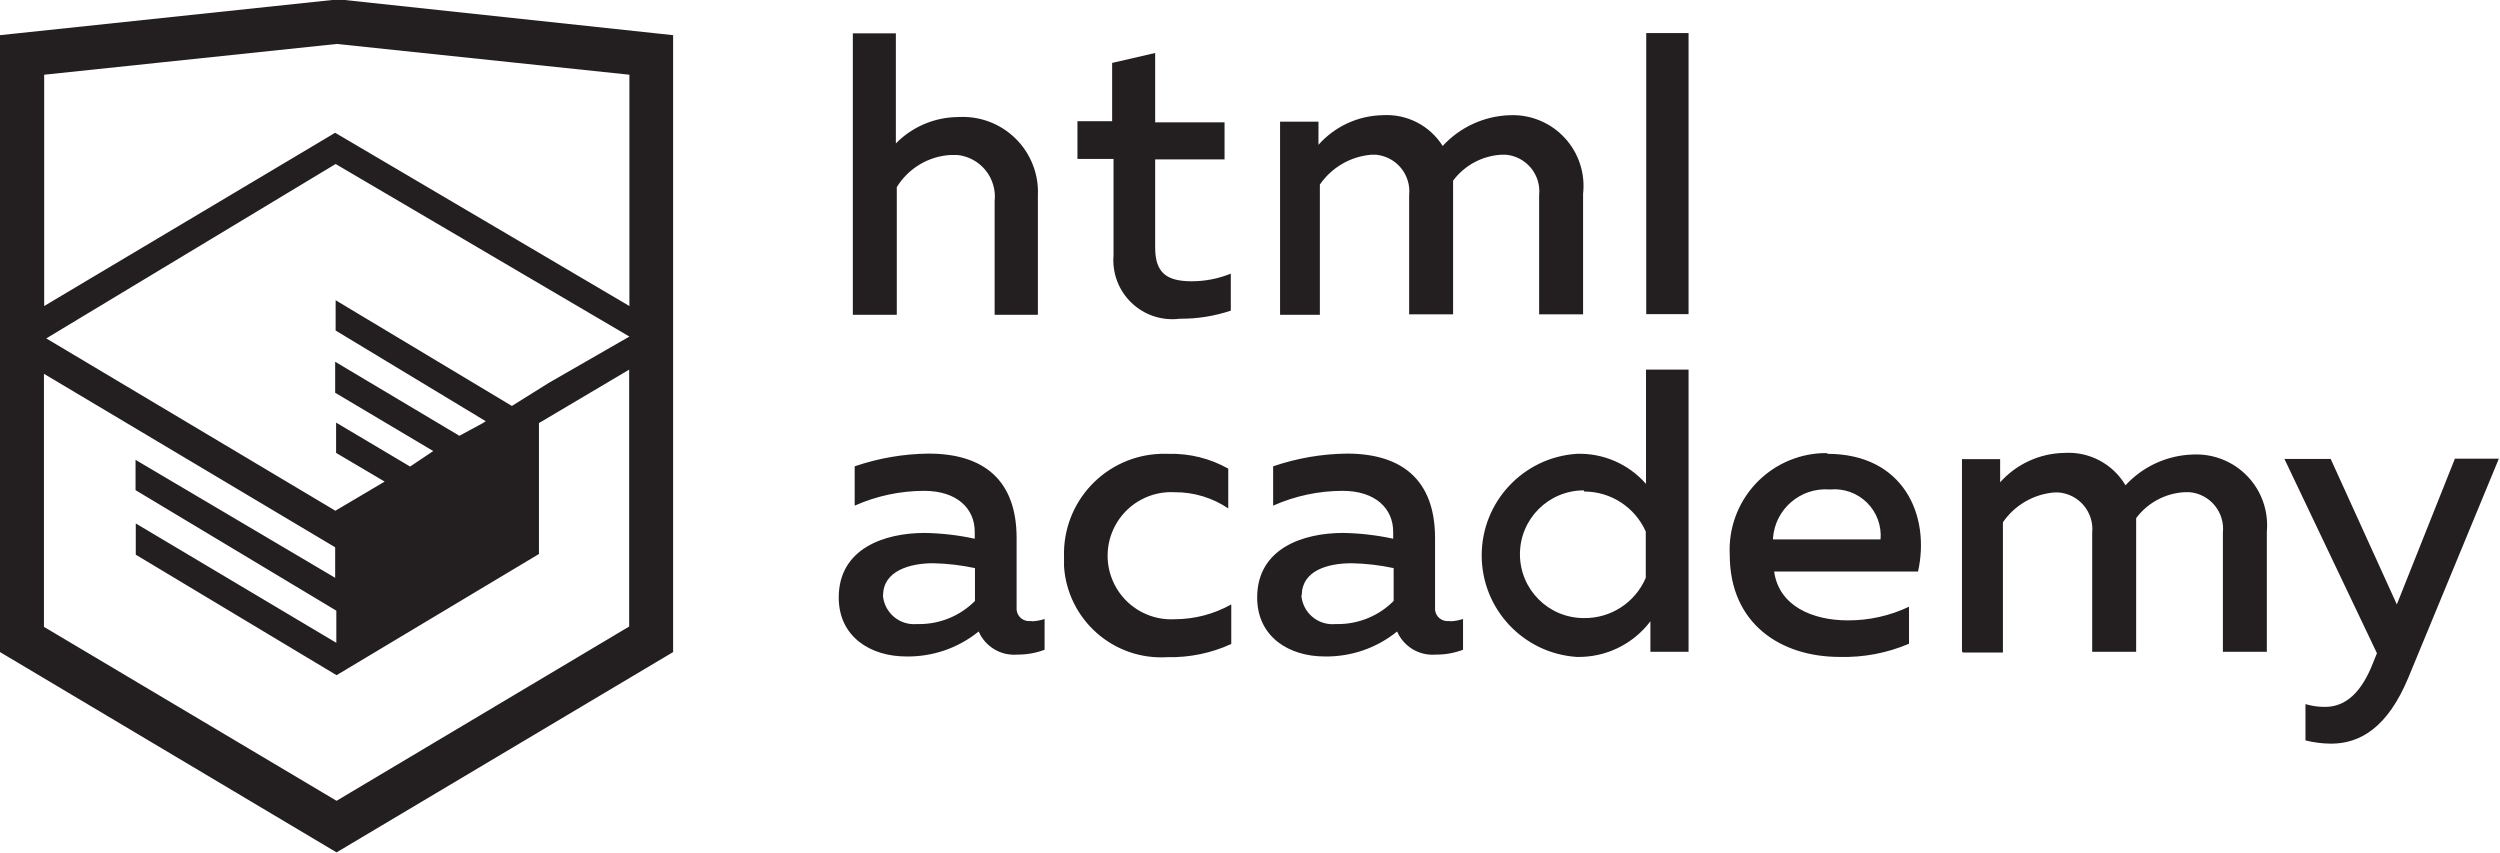
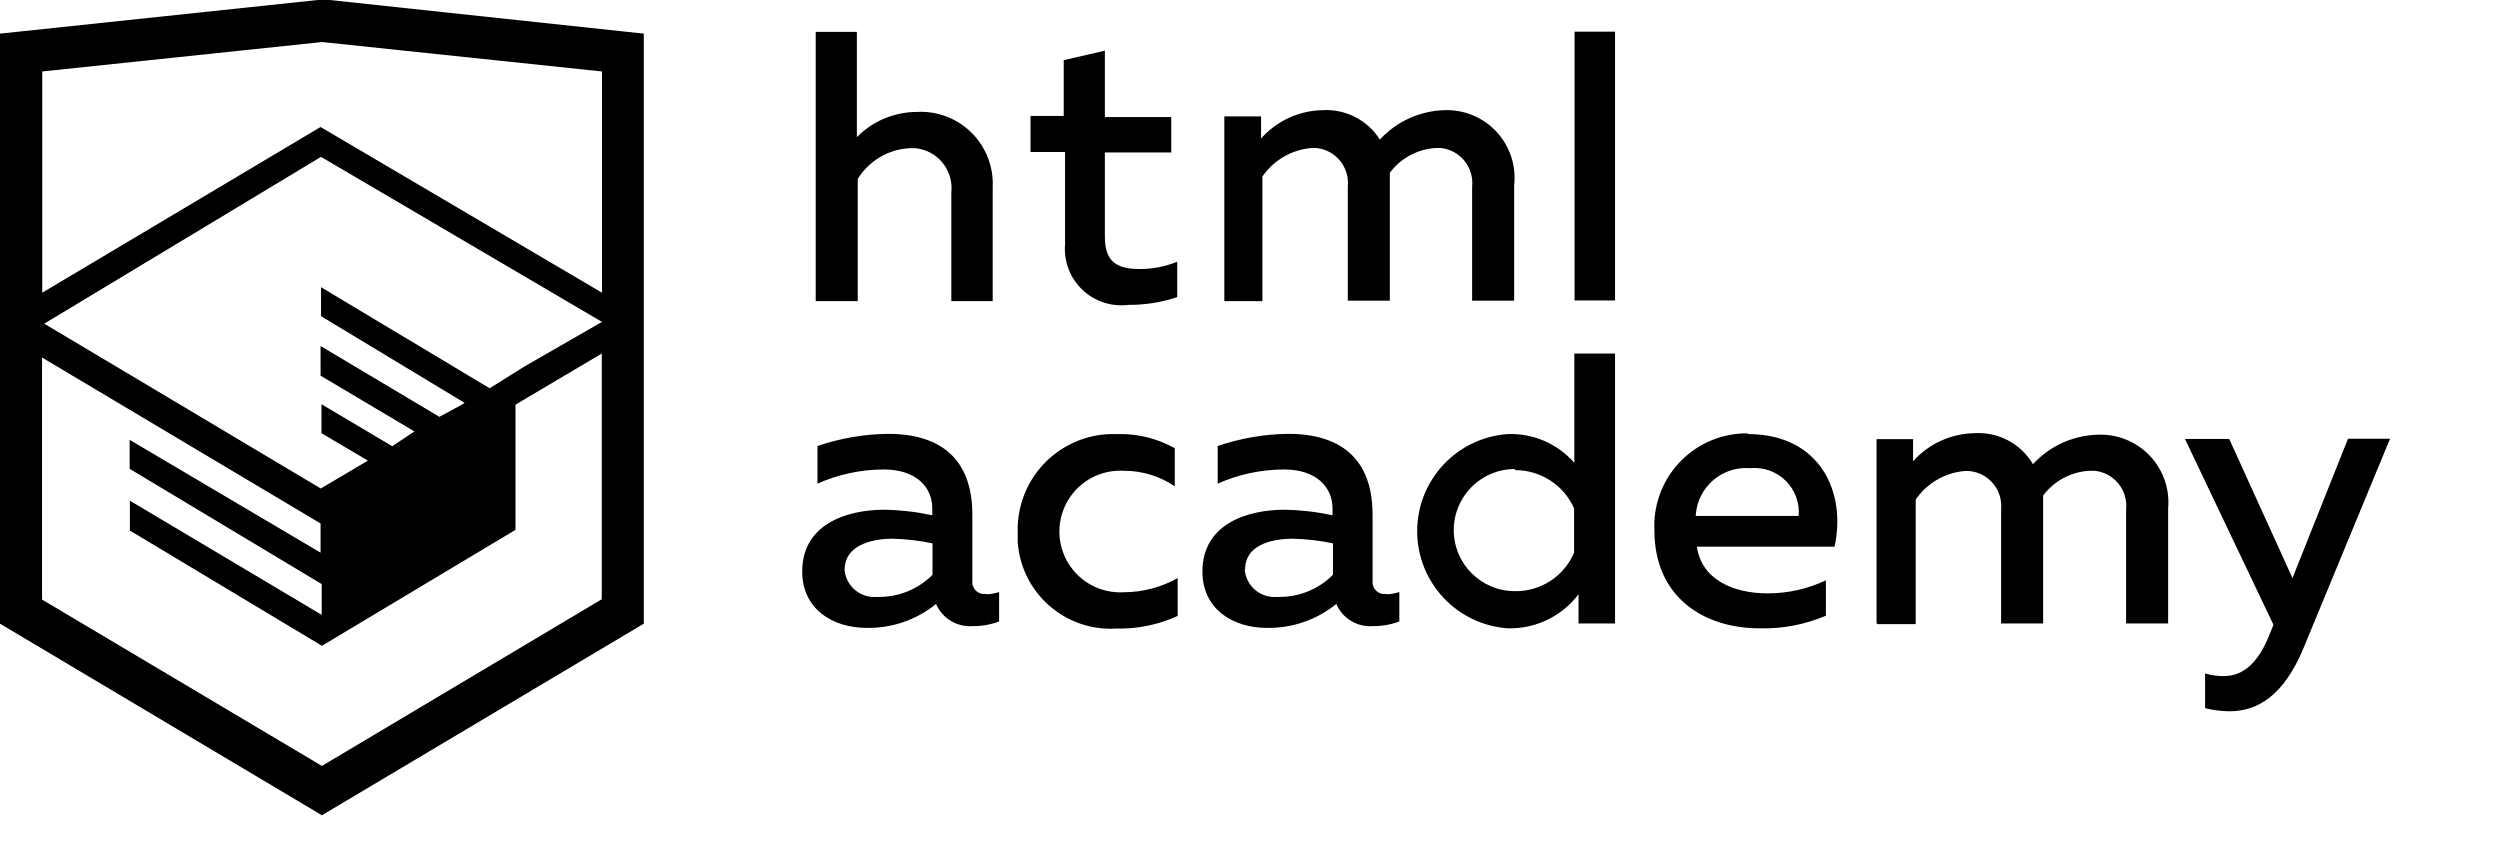
- <svg xmlns="http://www.w3.org/2000/svg" id="Layer_1" data-name="Layer 1" viewBox="0 0 108.08 36.85">
-   <path d="M44.61,26.88a2,2,0,0,0,.55-0.1v1.33a3.25,3.25,0,0,1-1.18.21,1.67,1.67,0,0,1-1.67-1,4.84,4.84,0,0,1-3.14,1.08c-1.51,0-2.91-.83-2.91-2.55,0-2.13,2-2.79,3.71-2.79a11.08,11.08,0,0,1,2.17.25v-0.3c0-1-.76-1.77-2.19-1.77a7.42,7.42,0,0,0-3,.64v-1.7a10.21,10.21,0,0,1,3.19-.55c2.36,0,3.81,1.12,3.81,3.65v3a0.54,0.54,0,0,0,.49.59h0.17Zm-6.44-1.13A1.35,1.35,0,0,0,39.63,27h0.11a3.39,3.39,0,0,0,2.41-1V24.58a9.72,9.72,0,0,0-1.81-.21c-1,0-2.16.33-2.16,1.38h0Zm12.36-6.11a5,5,0,0,1,2.57.64V22a4.08,4.08,0,0,0-2.3-.7,2.75,2.75,0,1,0,0,5.49,5,5,0,0,0,2.43-.64v1.71a6.27,6.27,0,0,1-2.76.57A4.21,4.21,0,0,1,46,24.51q0-.21,0-0.41a4.32,4.32,0,0,1,4.18-4.46h0.38Zm12.17,7.24a2,2,0,0,0,.55-0.1v1.33a3.25,3.25,0,0,1-1.18.21,1.67,1.67,0,0,1-1.67-1,4.84,4.84,0,0,1-3.14,1.08c-1.51,0-2.91-.83-2.91-2.55,0-2.13,2-2.79,3.71-2.79a11.08,11.08,0,0,1,2.17.25v-0.3c0-1-.76-1.77-2.19-1.77a7.42,7.42,0,0,0-3,.64v-1.7a10.21,10.21,0,0,1,3.19-.55c2.36,0,3.81,1.12,3.81,3.65v3a0.54,0.54,0,0,0,.49.59h0.17Zm-6.44-1.13A1.35,1.35,0,0,0,57.73,27h0.11a3.39,3.39,0,0,0,2.41-1V24.58a9.72,9.72,0,0,0-1.81-.21c-1.06,0-2.16.33-2.16,1.38h0ZM73,16V28.2H71.35V26.88a3.88,3.88,0,0,1-3.19,1.54,4.4,4.4,0,0,1,0-8.78,3.81,3.81,0,0,1,3,1.3V16H73Zm-4.53,5.22a2.76,2.76,0,1,0,0,5.52A2.86,2.86,0,0,0,71.15,25V23A2.91,2.91,0,0,0,68.49,21.27ZM79,19.64c3.31,0,4.46,2.68,3.92,5.09H76.7c0.21,1.5,1.67,2.11,3.19,2.11a6.11,6.11,0,0,0,2.64-.59v1.6a7.14,7.14,0,0,1-3,.57C77,28.42,74.78,27,74.78,24a4.18,4.18,0,0,1,4-4.39H79Zm0.09,1.54a2.28,2.28,0,0,0-2.44,2.1v0.06H81.3A2,2,0,0,0,79.13,21.18Zm5.73,7V19.87h1.65v1a3.81,3.81,0,0,1,2.78-1.27A2.86,2.86,0,0,1,91.89,21a4.12,4.12,0,0,1,2.91-1.33A3.06,3.06,0,0,1,98,23V28.2h-1.9V23.05a1.59,1.59,0,0,0-1.42-1.75H94.42a2.8,2.8,0,0,0-2.07,1.12V28.2h-1.9V23.05A1.59,1.59,0,0,0,89,21.31H88.8a3,3,0,0,0-2.21,1.29v5.63H84.86Zm21.31-8.33h1.9l-3.91,9.46c-0.9,2.17-2.09,2.86-3.35,2.86a4.76,4.76,0,0,1-1.1-.14V30.46a2.86,2.86,0,0,0,.85.12c0.9,0,1.58-.64,2.07-1.9l0.17-.42-4-8.4h2l2.86,6.29ZM38.73,1.46V6.22a3.81,3.81,0,0,1,2.7-1.14,3.25,3.25,0,0,1,3.44,3.4v5.15H43V8.72a1.81,1.81,0,0,0-1.61-2h-0.3a2.93,2.93,0,0,0-2.32,1.39v5.52h-1.9V1.46h1.9ZM49.94,2.31v3h3V6.91h-3v3.81c0,1.1.5,1.46,1.58,1.46a4.49,4.49,0,0,0,1.69-.33v1.6A6.8,6.8,0,0,1,51,13.8a2.55,2.55,0,0,1-2.86-2.74V6.89H46.58V5.26h1.5V2.74Zm5.4,11.31V5.28H57v1A3.81,3.81,0,0,1,59.77,5a2.86,2.86,0,0,1,2.6,1.33A4.12,4.12,0,0,1,65.28,5,3.06,3.06,0,0,1,68.44,8.4v5.21h-1.9V8.46a1.59,1.59,0,0,0-1.42-1.75H64.89a2.8,2.8,0,0,0-2.07,1.12v5.78h-1.9V8.46A1.59,1.59,0,0,0,59.5,6.71H59.27A3,3,0,0,0,57.06,8v5.63H55.34ZM71.17,1.45H73V13.6H71.17V1.45ZM14.71,0H14.55L0,1.54V28.21l14.55,8.66,14.55-8.66V1.54Zm12.5,27.1L14.55,34.64,1.9,27.12V16.18l12.59,7.5V25L5.86,19.9v1.31l8.68,5.21v1.39L5.87,22.65V24l8.68,5.21,8.75-5.24V18.31L27.2,16V27.12Zm0-12.53-3.48,2-1.6,1L14.51,13v1.31L21,18.23H21l-0.14.09-1,.54-5.37-3.2V17l4.24,2.52-1,.67-3.2-1.9v1.31l2.1,1.24L14.5,22.1,2,14.65,14.51,7.11Zm0-1.32L14.49,5.76,1.91,13.25v-10L14.56,1.92,27.21,3.25v10h0Z" transform="translate(0 -0.02)" fill="#231f20" />
+ <svg xmlns="http://www.w3.org/2000/svg" viewBox="0 0 113 39">
+   <path fill="currentColor" d="M44.61 26.86a2 2 0 0 0 .55-.1v1.33a3.25 3.25 0 0 1-1.18.21 1.67 1.67 0 0 1-1.67-1 4.84 4.84 0 0 1-3.14 1.08c-1.51 0-2.91-.83-2.91-2.55 0-2.13 2-2.79 3.71-2.79a11.08 11.08 0 0 1 2.17.25v-.3c0-1-.76-1.77-2.19-1.77a7.42 7.42 0 0 0-3 .64v-1.7a10.21 10.21 0 0 1 3.19-.55c2.36 0 3.81 1.12 3.81 3.65v3a.54.54 0 0 0 .49.59h.17zm-6.44-1.13a1.35 1.35 0 0 0 1.46 1.25h.11a3.39 3.39 0 0 0 2.41-1v-1.42a9.72 9.72 0 0 0-1.81-.21c-1 0-2.16.33-2.16 1.38zm12.36-6.11a5 5 0 0 1 2.57.64v1.72a4.08 4.08 0 0 0-2.3-.7 2.75 2.75 0 1 0 0 5.49 5 5 0 0 0 2.43-.64v1.71a6.27 6.27 0 0 1-2.76.57A4.21 4.21 0 0 1 46 24.49v-.41a4.32 4.32 0 0 1 4.18-4.46h.38zm12.17 7.24a2 2 0 0 0 .55-.1v1.33a3.25 3.25 0 0 1-1.18.21 1.67 1.67 0 0 1-1.67-1 4.84 4.84 0 0 1-3.14 1.08c-1.51 0-2.91-.83-2.91-2.55 0-2.13 2-2.79 3.71-2.79a11.08 11.08 0 0 1 2.17.25v-.3c0-1-.76-1.77-2.19-1.77a7.42 7.42 0 0 0-3 .64v-1.7a10.21 10.21 0 0 1 3.19-.55c2.36 0 3.81 1.12 3.81 3.65v3a.54.54 0 0 0 .49.59h.17zm-6.44-1.13a1.35 1.35 0 0 0 1.47 1.25h.11a3.39 3.39 0 0 0 2.41-1v-1.42a9.72 9.72 0 0 0-1.81-.21c-1.06 0-2.16.33-2.16 1.38zM73 15.98v12.2h-1.65v-1.32a3.88 3.88 0 0 1-3.19 1.54 4.4 4.4 0 0 1 0-8.78 3.81 3.81 0 0 1 3 1.3v-4.94H73zm-4.53 5.22a2.76 2.76 0 1 0 0 5.52 2.86 2.86 0 0 0 2.68-1.74v-2a2.91 2.91 0 0 0-2.66-1.73zM79 19.62c3.31 0 4.46 2.68 3.92 5.09H76.7c.21 1.5 1.67 2.11 3.19 2.11a6.11 6.11 0 0 0 2.64-.59v1.6a7.14 7.14 0 0 1-3 .57c-2.53 0-4.75-1.42-4.75-4.42a4.18 4.18 0 0 1 4-4.39H79zm.09 1.54a2.28 2.28 0 0 0-2.44 2.1v.06h4.65a2 2 0 0 0-2.17-2.16zm5.73 7v-8.31h1.65v1a3.81 3.81 0 0 1 2.78-1.27 2.86 2.86 0 0 1 2.64 1.4 4.12 4.12 0 0 1 2.91-1.33 3.06 3.06 0 0 1 3.2 3.33v5.2h-1.9v-5.15a1.59 1.59 0 0 0-1.42-1.75h-.26a2.8 2.8 0 0 0-2.07 1.12v5.78h-1.9v-5.15A1.59 1.59 0 0 0 89 21.29h-.2a3 3 0 0 0-2.21 1.29v5.63h-1.73zm21.31-8.33h1.9l-3.91 9.46c-.9 2.17-2.09 2.86-3.35 2.86a4.76 4.76 0 0 1-1.1-.14v-1.57a2.86 2.86 0 0 0 .85.12c.9 0 1.58-.64 2.07-1.9l.17-.42-4-8.4h2l2.86 6.29zM38.73 1.44V6.2a3.81 3.81 0 0 1 2.7-1.14 3.25 3.25 0 0 1 3.44 3.4v5.15H43V8.7a1.81 1.81 0 0 0-1.61-2h-.3a2.93 2.93 0 0 0-2.32 1.39v5.52h-1.9V1.44h1.9zm11.21.85v3h3v1.6h-3v3.81c0 1.1.5 1.46 1.58 1.46a4.49 4.49 0 0 0 1.69-.33v1.6a6.8 6.8 0 0 1-2.21.35 2.55 2.55 0 0 1-2.86-2.74V6.87h-1.56V5.24h1.5V2.72zm5.4 11.31V5.26H57v1a3.81 3.81 0 0 1 2.77-1.28 2.86 2.86 0 0 1 2.6 1.33 4.12 4.12 0 0 1 2.91-1.33 3.06 3.06 0 0 1 3.16 3.4v5.21h-1.9V8.44a1.59 1.59 0 0 0-1.42-1.75h-.23a2.8 2.8 0 0 0-2.07 1.12v5.78h-1.9V8.44a1.59 1.59 0 0 0-1.42-1.75h-.23a3 3 0 0 0-2.21 1.29v5.63h-1.72zM71.17 1.43H73v12.15h-1.83V1.43zM14.71-.02h-.16L0 1.52v26.67l14.55 8.66 14.55-8.66V1.52zm12.5 27.1l-12.66 7.54L1.9 27.1V16.16l12.59 7.5v1.32l-8.63-5.1v1.31l8.68 5.21v1.39l-8.67-5.16v1.35l8.68 5.21 8.75-5.24v-5.66l3.9-2.31V27.1zm0-12.53l-3.48 2-1.6 1-7.62-4.57v1.31L21 18.21l-.14.09-1 .54-5.37-3.2v1.34l4.24 2.52-1 .67-3.2-1.9v1.31l2.1 1.24-2.13 1.26L2 14.63l12.51-7.54zm0-1.32L14.49 5.74 1.91 13.23v-10L14.56 1.9l12.65 1.33v10z" />
</svg>
